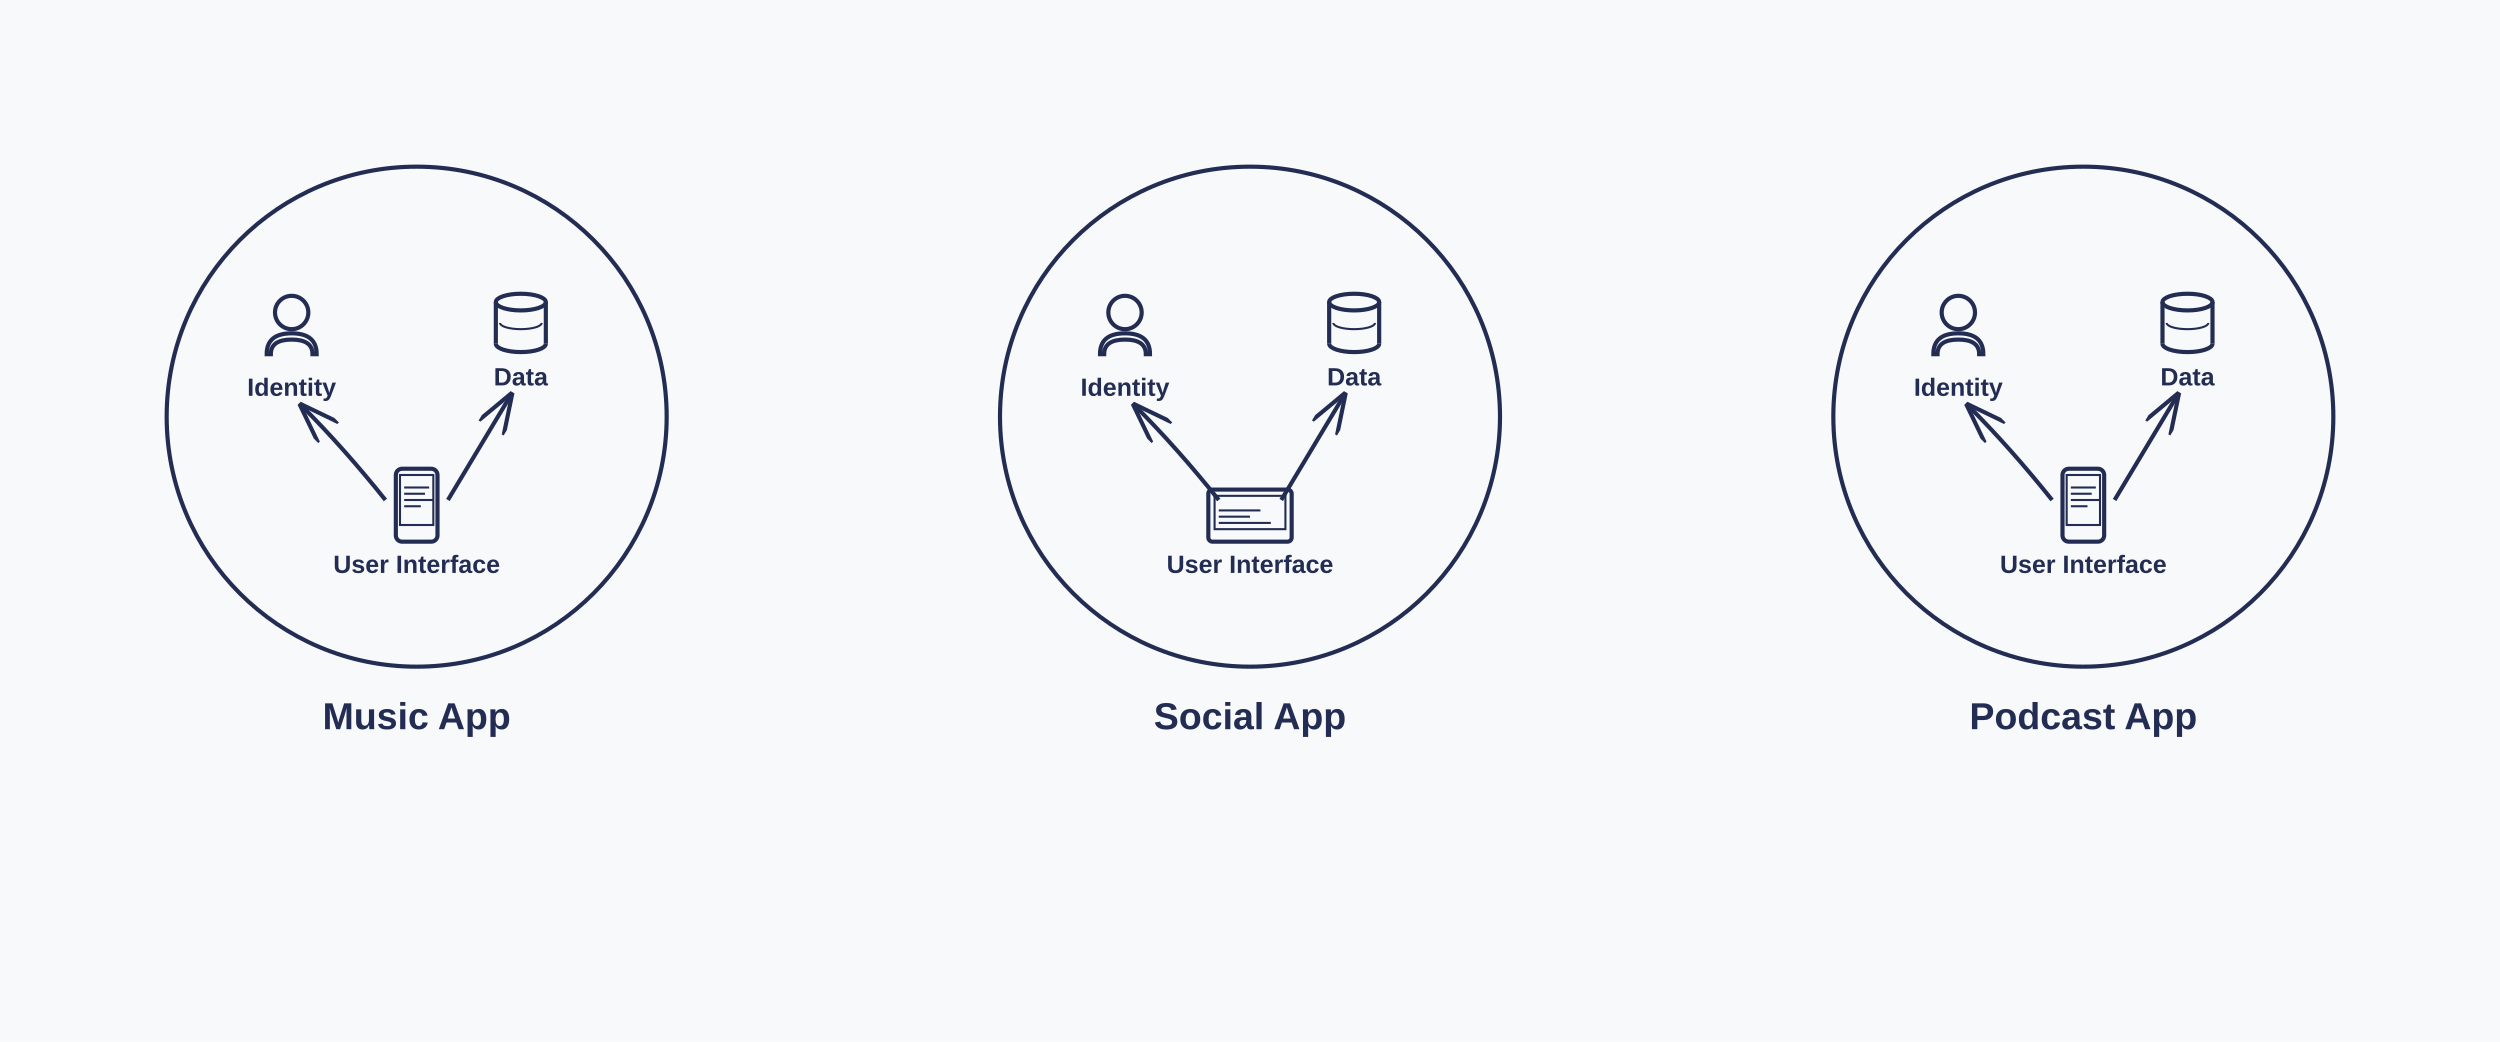
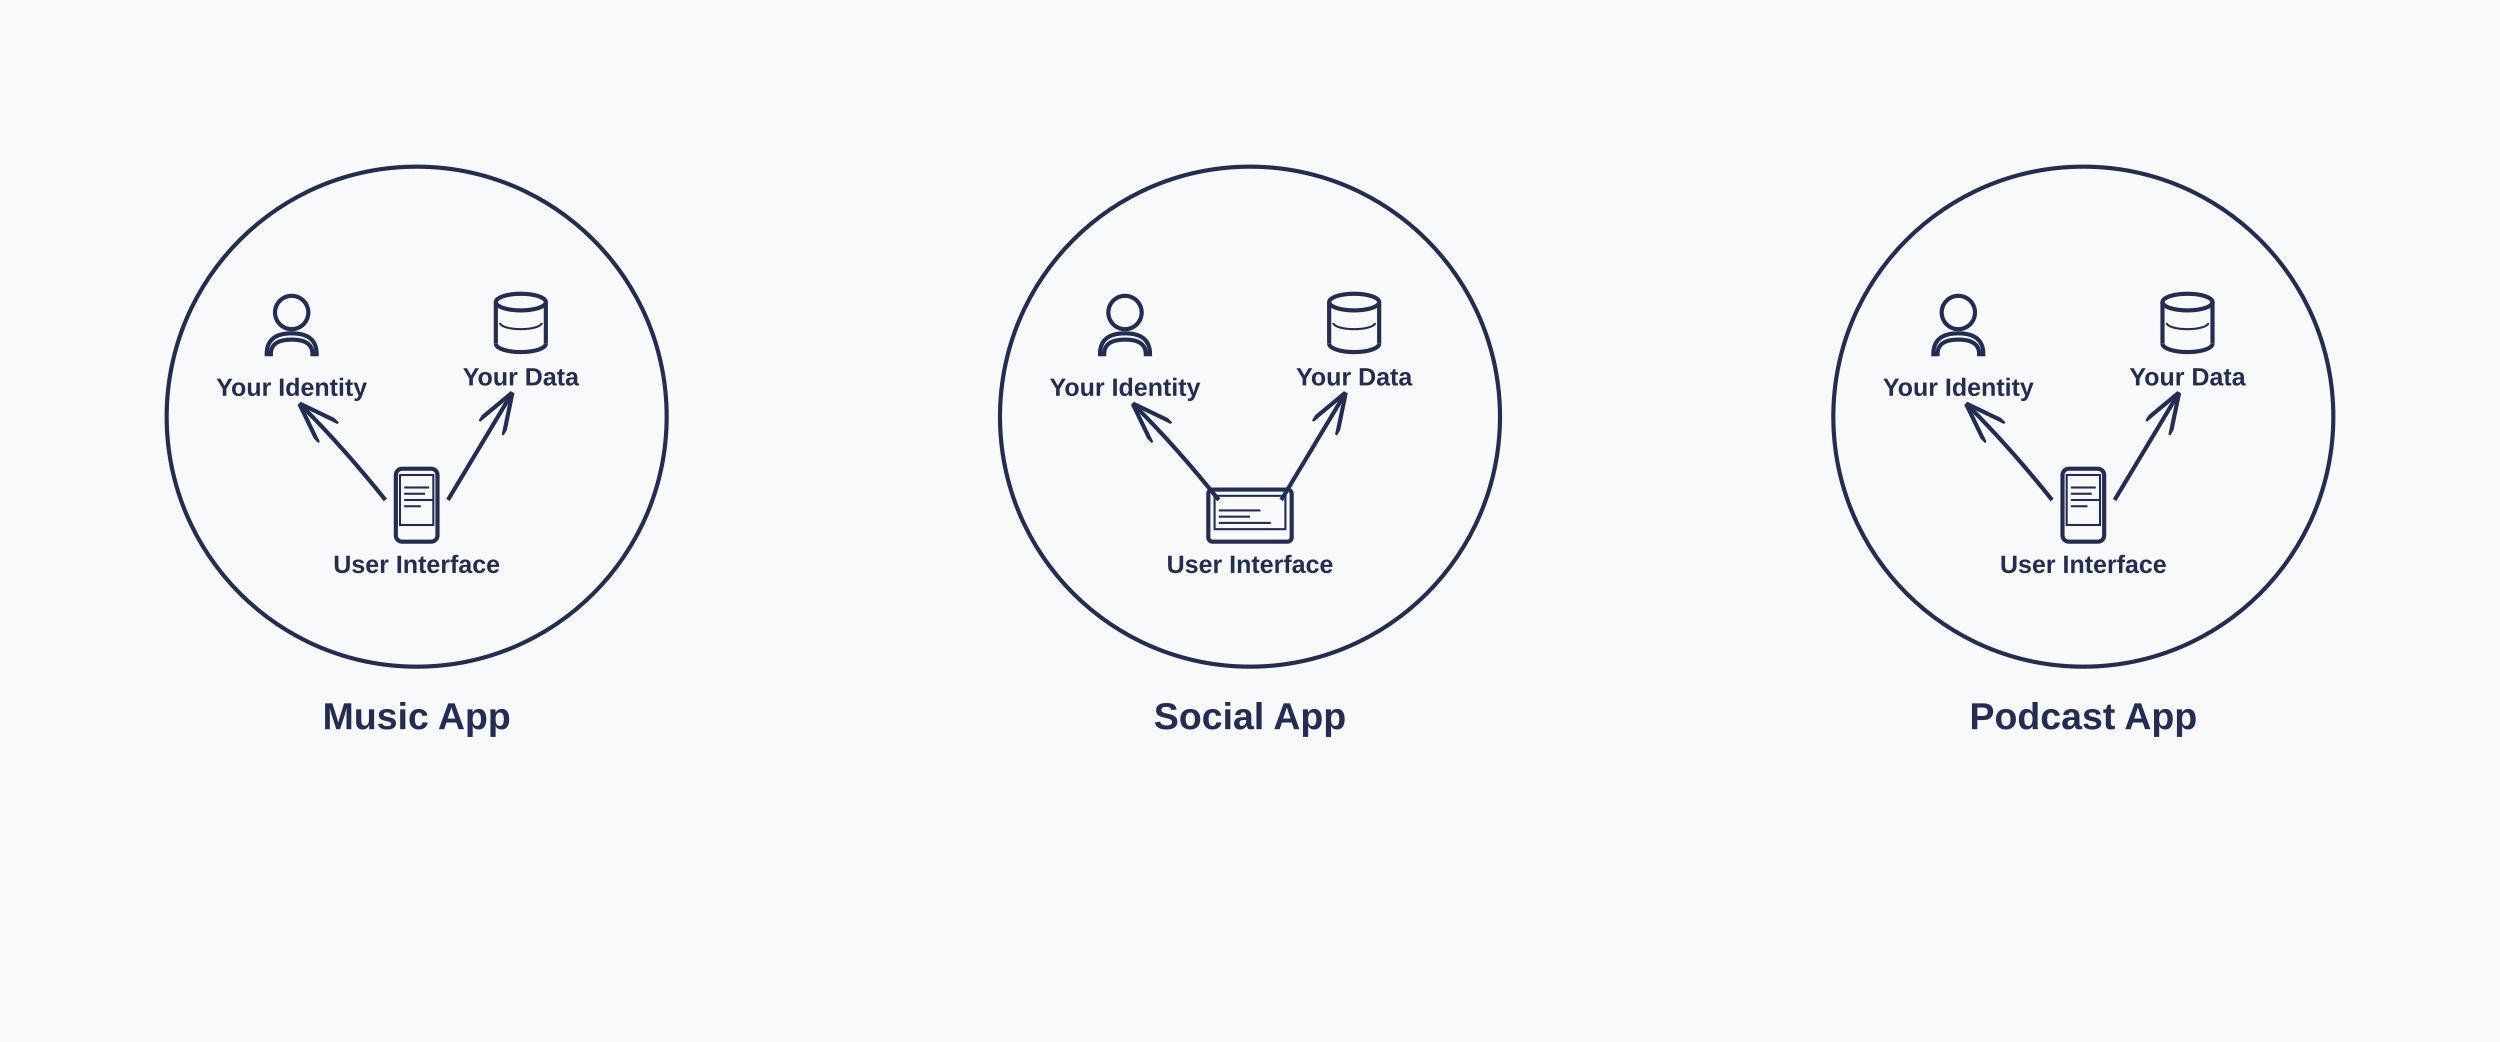
<svg xmlns="http://www.w3.org/2000/svg" viewBox="0 0 1200 500">
  <rect width="1200" height="500" fill="#f8f9fa" />
  <defs>
    <marker id="arrowhead" markerWidth="10" markerHeight="7" refX="9" refY="3.5" orient="auto">
      <path d="M 0 0 L 10 3.5 L 0 7" fill="none" stroke="#232d53" stroke-width="1" />
    </marker>
  </defs>
  <circle cx="200" cy="200" r="120" fill="none" stroke="#232d53" stroke-width="2" />
  <circle cx="140" cy="150" r="8" fill="none" stroke="#232d53" stroke-width="2" />
  <path d="M 128 170 Q 128 160 140 160 Q 152 160 152 170 L 150 170 Q 150 163 140 163 Q 130 163 130 170 Z" fill="none" stroke="#232d53" stroke-width="2" />
-   <text x="140" y="190" text-anchor="middle" font-family="Arial, sans-serif" font-size="12" font-weight="bold" fill="#232d53">Identity</text>
+   <text x="140" y="190" text-anchor="middle" font-family="Arial, sans-serif" font-size="12" font-weight="bold" fill="#232d53">Your Identity</text>
  <ellipse cx="250" cy="145" rx="12" ry="4" fill="none" stroke="#232d53" stroke-width="2" />
  <line x1="238" y1="145" x2="238" y2="165" stroke="#232d53" stroke-width="2" />
  <line x1="262" y1="145" x2="262" y2="165" stroke="#232d53" stroke-width="2" />
  <path d="M 238 165 A 12 4 0 0 0 262 165" fill="none" stroke="#232d53" stroke-width="2" />
  <path d="M 240 155 A 10 3 0 0 0 260 155" fill="none" stroke="#232d53" stroke-width="1" />
-   <text x="250" y="185" text-anchor="middle" font-family="Arial, sans-serif" font-size="12" font-weight="bold" fill="#232d53">Data</text>
+   <text x="250" y="185" text-anchor="middle" font-family="Arial, sans-serif" font-size="12" font-weight="bold" fill="#232d53">Your Data</text>
  <rect x="190" y="225" width="20" height="35" fill="none" stroke="#232d53" stroke-width="2" rx="3" />
  <rect x="192" y="228" width="16" height="24" fill="none" stroke="#232d53" stroke-width="1" />
  <line x1="194" y1="234" x2="206" y2="234" stroke="#232d53" stroke-width="1" />
  <line x1="194" y1="237" x2="204" y2="237" stroke="#232d53" stroke-width="1" />
  <line x1="194" y1="240" x2="208" y2="240" stroke="#232d53" stroke-width="1" />
  <line x1="194" y1="243" x2="202" y2="243" stroke="#232d53" stroke-width="1" />
  <text x="200" y="275" text-anchor="middle" font-family="Arial, sans-serif" font-size="12" font-weight="bold" fill="#232d53">User Interface</text>
  <path d="M 185 240 Q 165 215 145 195" fill="none" stroke="#232d53" stroke-width="2" marker-end="url(#arrowhead)" />
  <path d="M 215 240 Q 230 215 245 190" fill="none" stroke="#232d53" stroke-width="2" marker-end="url(#arrowhead)" />
  <text x="200" y="350" text-anchor="middle" font-family="Arial, sans-serif" font-size="18" font-weight="bold" fill="#232d53">Music App</text>
  <circle cx="600" cy="200" r="120" fill="none" stroke="#232d53" stroke-width="2" />
  <circle cx="540" cy="150" r="8" fill="none" stroke="#232d53" stroke-width="2" />
  <path d="M 528 170 Q 528 160 540 160 Q 552 160 552 170 L 550 170 Q 550 163 540 163 Q 530 163 530 170 Z" fill="none" stroke="#232d53" stroke-width="2" />
-   <text x="540" y="190" text-anchor="middle" font-family="Arial, sans-serif" font-size="12" font-weight="bold" fill="#232d53">Identity</text>
+   <text x="540" y="190" text-anchor="middle" font-family="Arial, sans-serif" font-size="12" font-weight="bold" fill="#232d53">Your Identity</text>
  <ellipse cx="650" cy="145" rx="12" ry="4" fill="none" stroke="#232d53" stroke-width="2" />
  <line x1="638" y1="145" x2="638" y2="165" stroke="#232d53" stroke-width="2" />
  <line x1="662" y1="145" x2="662" y2="165" stroke="#232d53" stroke-width="2" />
  <path d="M 638 165 A 12 4 0 0 0 662 165" fill="none" stroke="#232d53" stroke-width="2" />
  <path d="M 640 155 A 10 3 0 0 0 660 155" fill="none" stroke="#232d53" stroke-width="1" />
-   <text x="650" y="185" text-anchor="middle" font-family="Arial, sans-serif" font-size="12" font-weight="bold" fill="#232d53">Data</text>
+   <text x="650" y="185" text-anchor="middle" font-family="Arial, sans-serif" font-size="12" font-weight="bold" fill="#232d53">Your Data</text>
  <rect x="580" y="235" width="40" height="25" fill="none" stroke="#232d53" stroke-width="2" rx="2" />
  <rect x="583" y="238" width="34" height="16" fill="none" stroke="#232d53" stroke-width="1" />
  <line x1="585" y1="245" x2="605" y2="245" stroke="#232d53" stroke-width="1" />
  <line x1="585" y1="248" x2="600" y2="248" stroke="#232d53" stroke-width="1" />
  <line x1="585" y1="251" x2="610" y2="251" stroke="#232d53" stroke-width="1" />
  <text x="600" y="275" text-anchor="middle" font-family="Arial, sans-serif" font-size="12" font-weight="bold" fill="#232d53">User Interface</text>
  <path d="M 585 240 Q 565 215 545 195" fill="none" stroke="#232d53" stroke-width="2" marker-end="url(#arrowhead)" />
  <path d="M 615 240 Q 630 215 645 190" fill="none" stroke="#232d53" stroke-width="2" marker-end="url(#arrowhead)" />
  <text x="600" y="350" text-anchor="middle" font-family="Arial, sans-serif" font-size="18" font-weight="bold" fill="#232d53">Social App</text>
  <circle cx="1000" cy="200" r="120" fill="none" stroke="#232d53" stroke-width="2" />
  <circle cx="940" cy="150" r="8" fill="none" stroke="#232d53" stroke-width="2" />
  <path d="M 928 170 Q 928 160 940 160 Q 952 160 952 170 L 950 170 Q 950 163 940 163 Q 930 163 930 170 Z" fill="none" stroke="#232d53" stroke-width="2" />
-   <text x="940" y="190" text-anchor="middle" font-family="Arial, sans-serif" font-size="12" font-weight="bold" fill="#232d53">Identity</text>
+   <text x="940" y="190" text-anchor="middle" font-family="Arial, sans-serif" font-size="12" font-weight="bold" fill="#232d53">Your Identity</text>
  <ellipse cx="1050" cy="145" rx="12" ry="4" fill="none" stroke="#232d53" stroke-width="2" />
  <line x1="1038" y1="145" x2="1038" y2="165" stroke="#232d53" stroke-width="2" />
  <line x1="1062" y1="145" x2="1062" y2="165" stroke="#232d53" stroke-width="2" />
  <path d="M 1038 165 A 12 4 0 0 0 1062 165" fill="none" stroke="#232d53" stroke-width="2" />
  <path d="M 1040 155 A 10 3 0 0 0 1060 155" fill="none" stroke="#232d53" stroke-width="1" />
-   <text x="1050" y="185" text-anchor="middle" font-family="Arial, sans-serif" font-size="12" font-weight="bold" fill="#232d53">Data</text>
+   <text x="1050" y="185" text-anchor="middle" font-family="Arial, sans-serif" font-size="12" font-weight="bold" fill="#232d53">Your Data</text>
  <rect x="990" y="225" width="20" height="35" fill="none" stroke="#232d53" stroke-width="2" rx="3" />
  <rect x="992" y="228" width="16" height="24" fill="none" stroke="#232d53" stroke-width="1" />
  <line x1="994" y1="234" x2="1006" y2="234" stroke="#232d53" stroke-width="1" />
  <line x1="994" y1="237" x2="1004" y2="237" stroke="#232d53" stroke-width="1" />
  <line x1="994" y1="240" x2="1008" y2="240" stroke="#232d53" stroke-width="1" />
  <line x1="994" y1="243" x2="1002" y2="243" stroke="#232d53" stroke-width="1" />
  <text x="1000" y="275" text-anchor="middle" font-family="Arial, sans-serif" font-size="12" font-weight="bold" fill="#232d53">User Interface</text>
  <path d="M 985 240 Q 965 215 945 195" fill="none" stroke="#232d53" stroke-width="2" marker-end="url(#arrowhead)" />
  <path d="M 1015 240 Q 1030 215 1045 190" fill="none" stroke="#232d53" stroke-width="2" marker-end="url(#arrowhead)" />
  <text x="1000" y="350" text-anchor="middle" font-family="Arial, sans-serif" font-size="18" font-weight="bold" fill="#232d53">Podcast App</text>
</svg>
